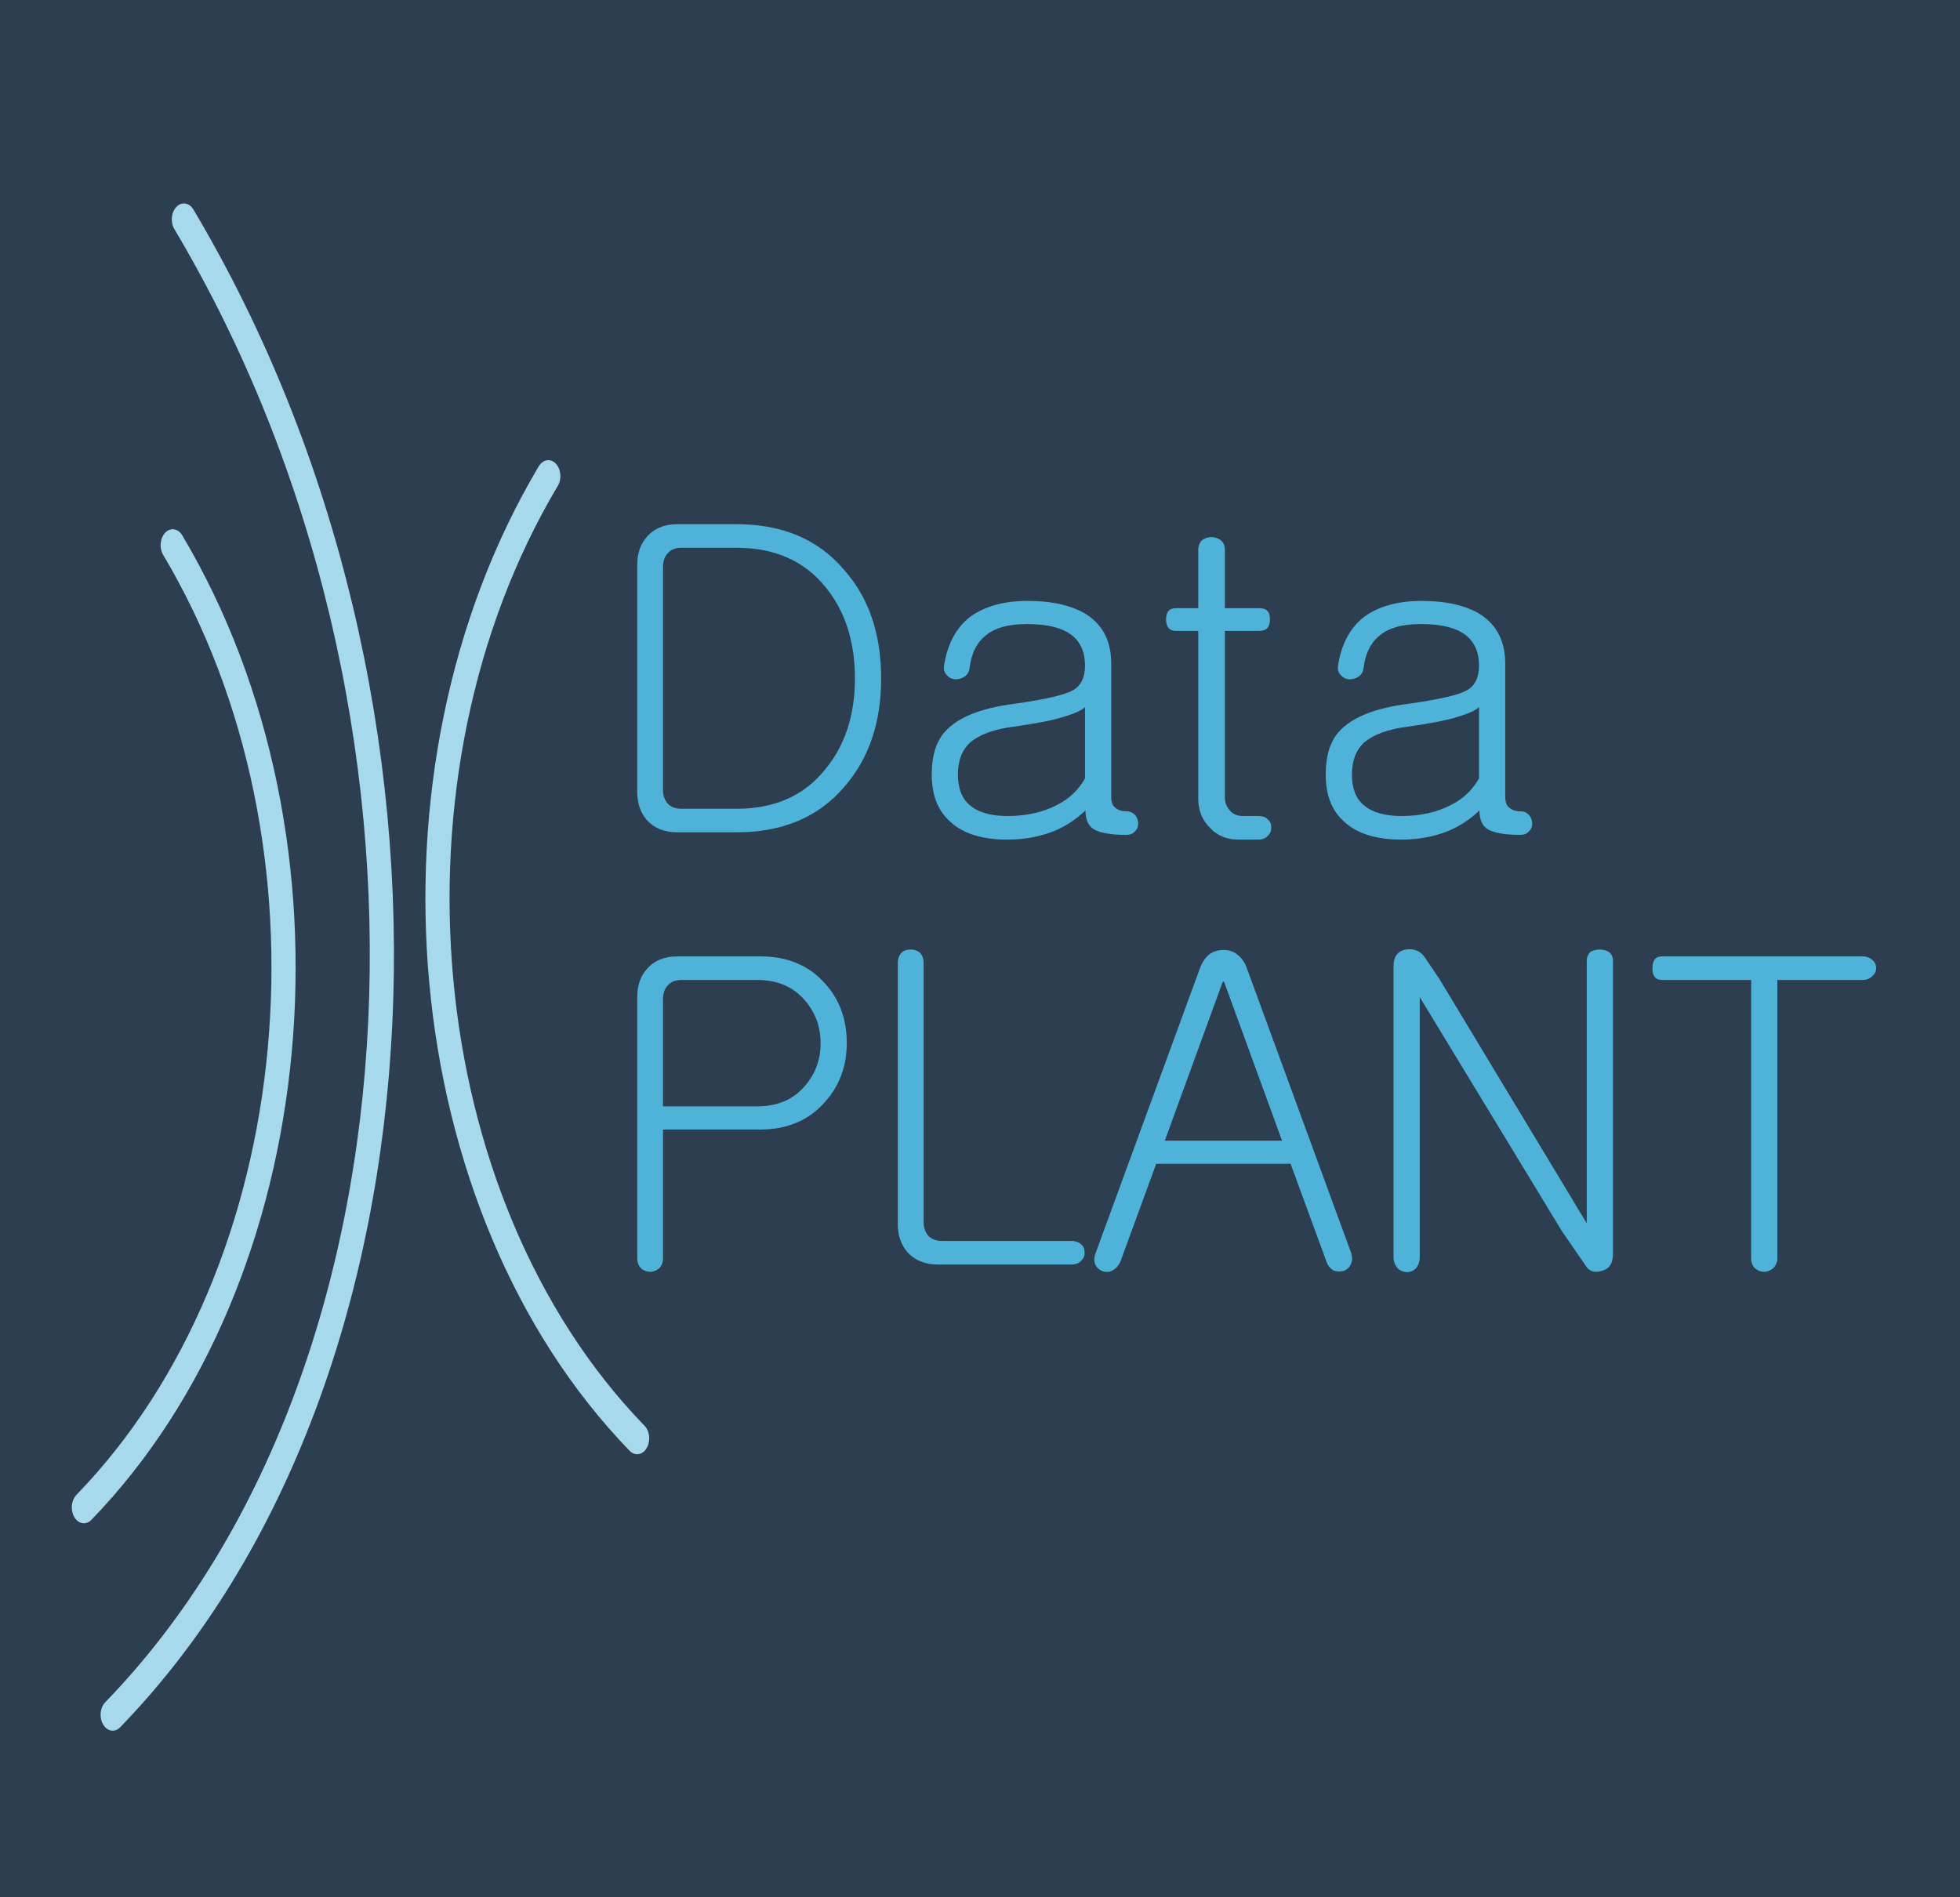
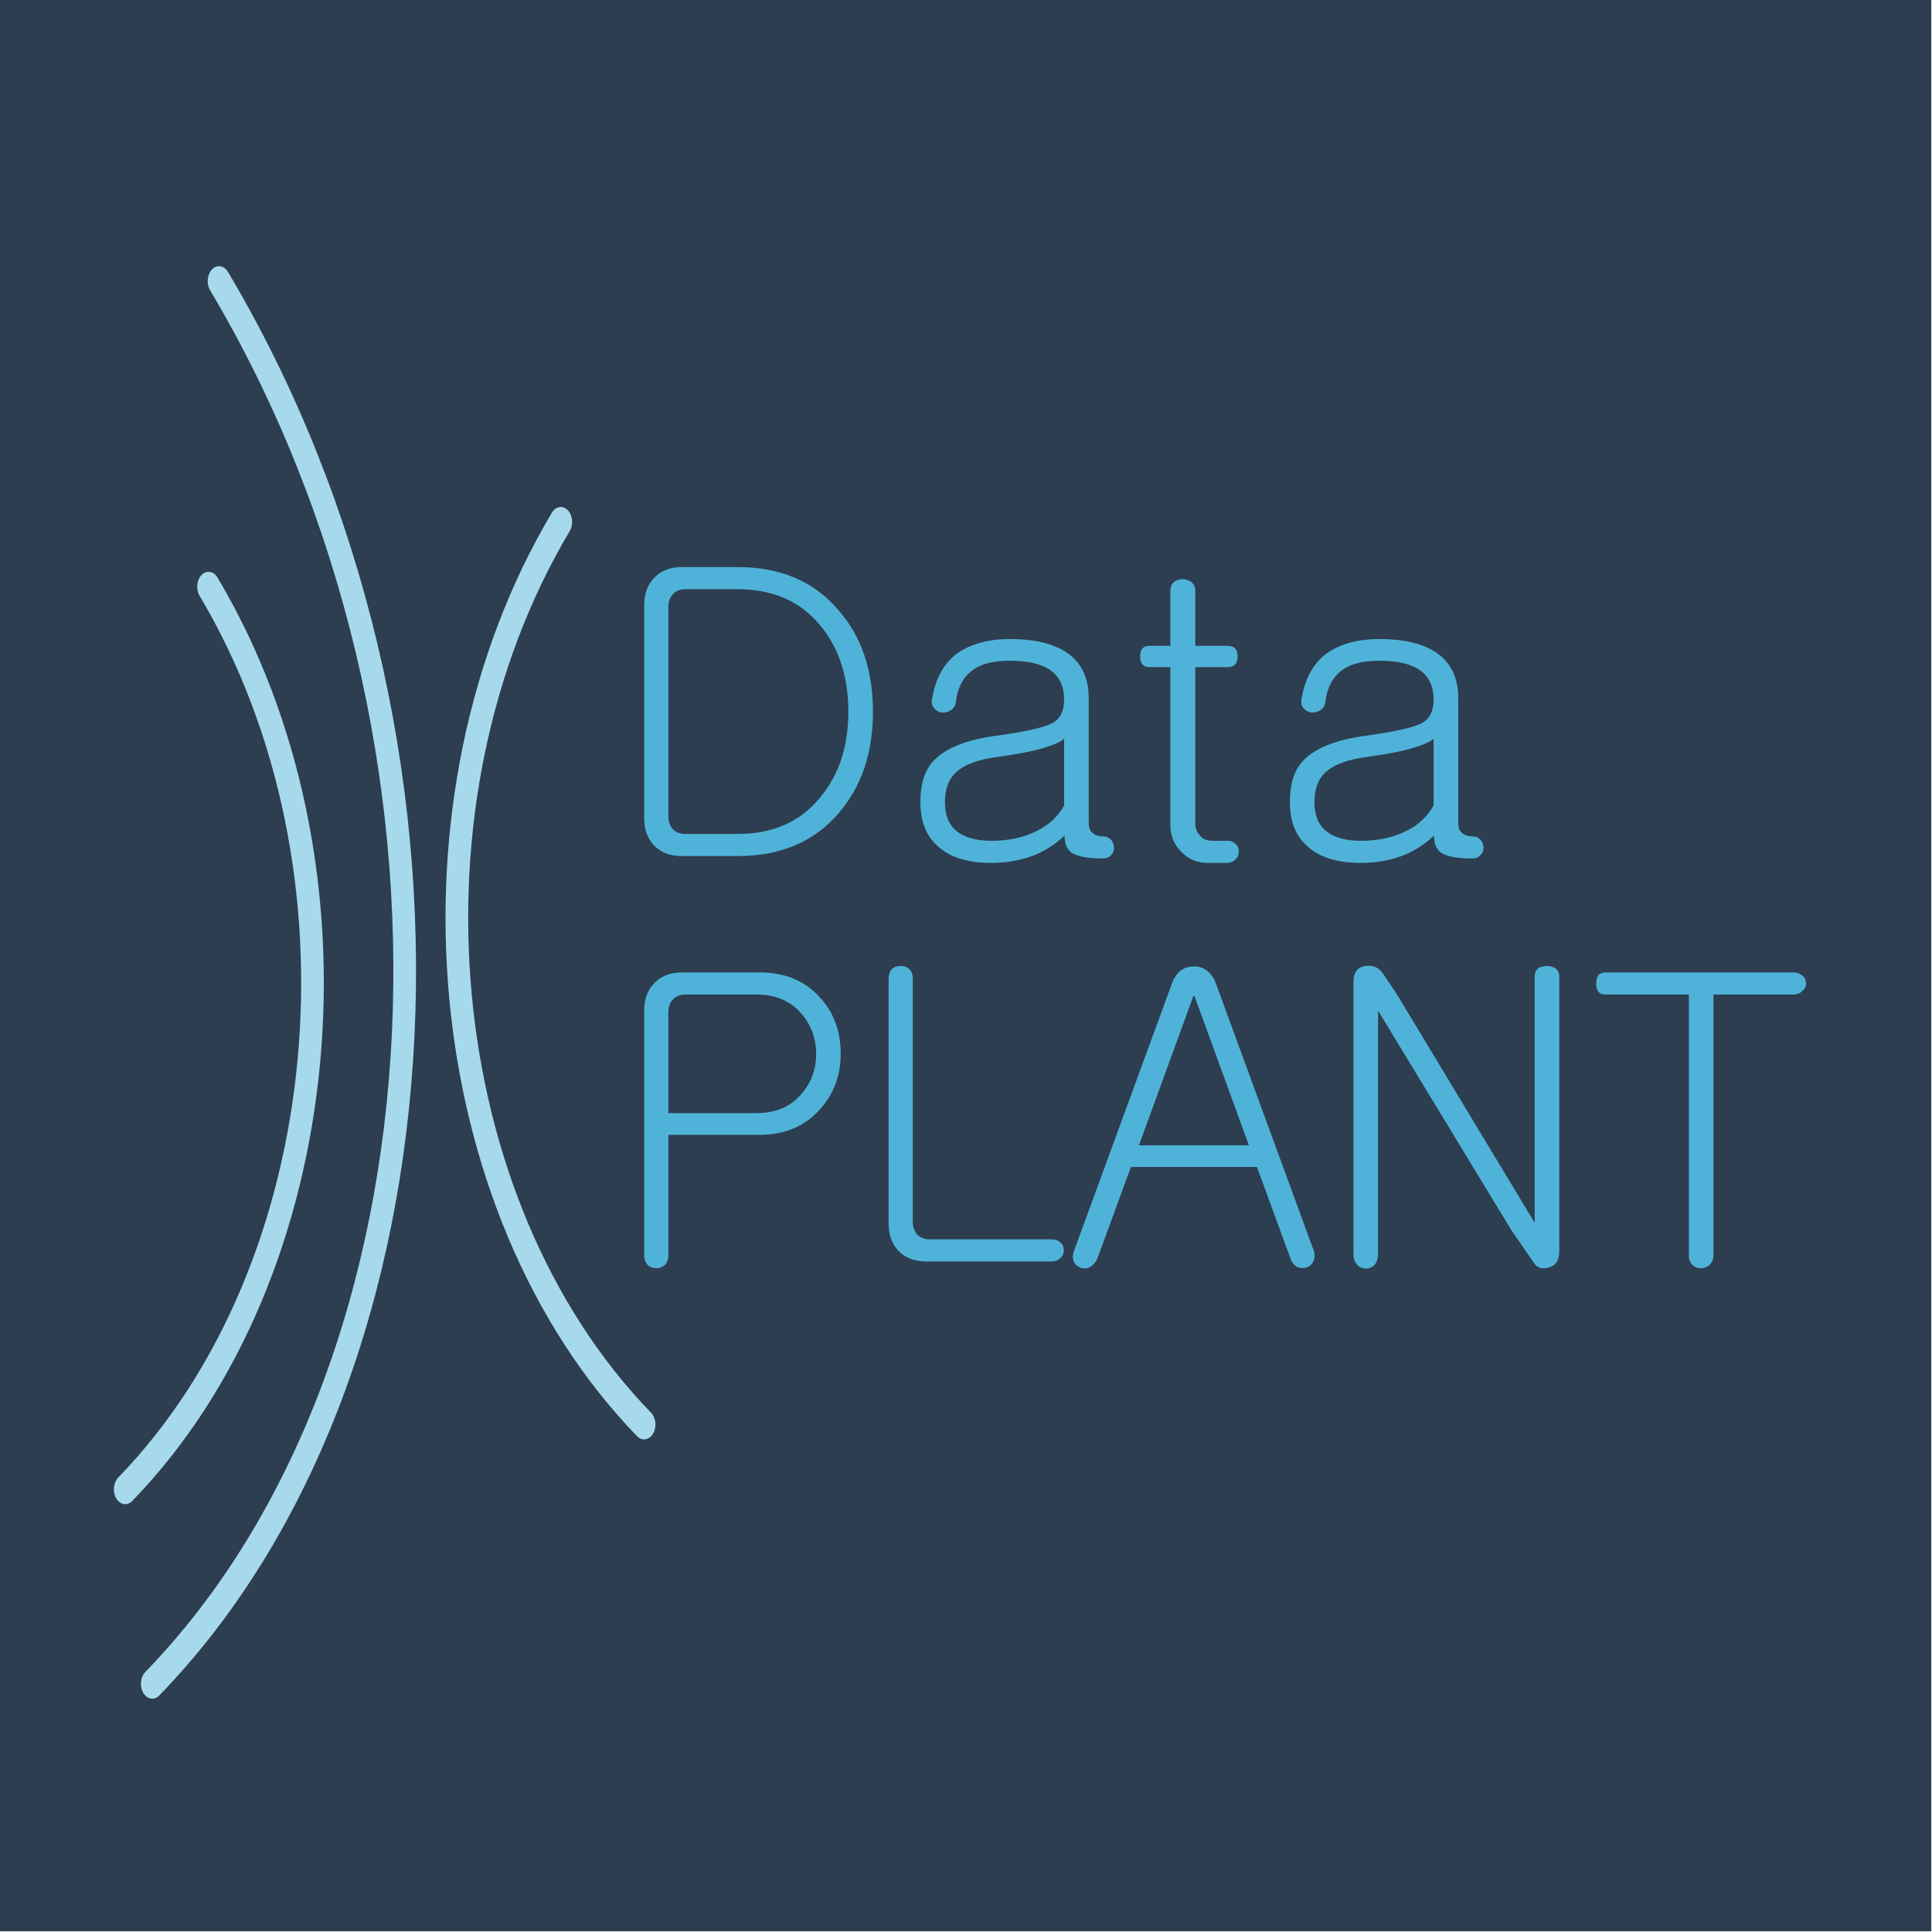
- <svg xmlns="http://www.w3.org/2000/svg" width="100%" height="100%" viewBox="0 0 748 724" version="1.1" xml:space="preserve" style="fill-rule:evenodd;clip-rule:evenodd;stroke-linecap:round;stroke-miterlimit:8;">
-   <g transform="matrix(0.491149,0,0,0.491149,-109.237,-561.219)">
-     <g>
-       <g transform="matrix(0.709627,0,0,1.55402,48.1181,-781.543)">
+ <svg xmlns="http://www.w3.org/2000/svg" width="100%" height="100%" viewBox="0 0 405 405" version="1.1" xml:space="preserve" style="fill-rule:evenodd;clip-rule:evenodd;stroke-linecap:round;stroke-miterlimit:8;">
+   <g transform="matrix(1,0,0,1,-906.148,-899.39)">
+     <g transform="matrix(0.253011,0,0,0.253011,859.638,626.085)">
+       <g transform="matrix(0.745587,0,0,1.6856,0.697917,-1006.92)">
        <rect x="245.613" y="1238.21" width="2146.14" height="949.297" style="fill:rgb(45,62,80);" />
      </g>
      <g>
        <g transform="matrix(2.03604,0,0,2.03604,686.194,2125.02)">
-           <g transform="matrix(163.875,0,0,163.564,0,0)">
-             <g>
+           <g transform="matrix(1.0019,0,0,1,0,0)">
+             <g transform="matrix(163.564,0,0,163.564,0,0)">
              <path d="M0.381,-0.718L0.187,-0.718C0.157,-0.718 0.133,-0.708 0.116,-0.688C0.101,-0.671 0.094,-0.649 0.094,-0.623L0.094,-0.014C0.094,-0.004 0.097,0.004 0.103,0.01C0.108,0.015 0.116,0.018 0.124,0.018C0.132,0.018 0.139,0.015 0.145,0.01C0.151,0.004 0.154,-0.004 0.154,-0.014L0.154,-0.314L0.381,-0.314C0.444,-0.314 0.494,-0.336 0.531,-0.378C0.565,-0.416 0.582,-0.462 0.582,-0.516C0.582,-0.571 0.565,-0.618 0.531,-0.655C0.494,-0.697 0.444,-0.718 0.381,-0.718ZM0.373,-0.368L0.154,-0.368L0.154,-0.619C0.154,-0.632 0.158,-0.642 0.164,-0.649C0.172,-0.659 0.183,-0.663 0.197,-0.663L0.373,-0.663C0.419,-0.663 0.456,-0.648 0.483,-0.617C0.508,-0.589 0.521,-0.555 0.521,-0.515C0.521,-0.476 0.508,-0.442 0.483,-0.414C0.456,-0.383 0.419,-0.368 0.373,-0.368Z" style="fill:rgb(79,179,217);fill-rule:nonzero;" />
            </g>
          </g>
-           <g transform="matrix(163.875,0,0,163.564,99.4555,0)">
-             <g>
+           <g transform="matrix(1.0019,0,0,1,-0.18872,0)">
+             <g transform="matrix(163.564,0,0,163.564,99.4553,0)">
              <path d="M0.094,-0.702L0.094,-0.093C0.094,-0.067 0.101,-0.046 0.116,-0.028C0.133,-0.009 0.157,0.001 0.187,0.001L0.498,0.001C0.508,0.001 0.516,-0.002 0.521,-0.008C0.527,-0.013 0.529,-0.019 0.529,-0.026C0.529,-0.034 0.527,-0.041 0.521,-0.046C0.516,-0.051 0.508,-0.054 0.498,-0.054L0.197,-0.054C0.183,-0.054 0.172,-0.058 0.164,-0.067C0.158,-0.075 0.154,-0.085 0.154,-0.097L0.154,-0.702C0.154,-0.713 0.151,-0.721 0.145,-0.727C0.139,-0.732 0.132,-0.734 0.124,-0.734C0.116,-0.734 0.108,-0.732 0.103,-0.727C0.097,-0.721 0.094,-0.713 0.094,-0.702Z" style="fill:rgb(79,179,217);fill-rule:nonzero;" />
            </g>
          </g>
-           <g transform="matrix(163.875,0,0,163.564,186.259,0)">
-             <g>
+           <g transform="matrix(1.0019,0,0,1,-0.353433,0)">
+             <g transform="matrix(163.564,0,0,163.564,186.259,0)">
              <path d="M0.186,-0.288L0.321,-0.659L0.324,-0.659L0.459,-0.288L0.186,-0.288ZM0.267,-0.688L0.025,-0.026C0.021,-0.016 0.021,-0.007 0.024,0.001C0.028,0.009 0.034,0.014 0.042,0.017C0.05,0.019 0.057,0.019 0.064,0.015C0.073,0.01 0.079,0.003 0.083,-0.007L0.166,-0.234L0.479,-0.234L0.562,-0.007C0.565,0.003 0.571,0.01 0.579,0.015C0.587,0.018 0.595,0.018 0.603,0.016C0.61,0.013 0.616,0.008 0.619,0.001C0.623,-0.007 0.623,-0.017 0.62,-0.026L0.378,-0.688C0.373,-0.703 0.365,-0.715 0.354,-0.723C0.345,-0.73 0.334,-0.733 0.323,-0.733C0.311,-0.733 0.3,-0.73 0.29,-0.723C0.28,-0.715 0.272,-0.703 0.267,-0.688Z" style="fill:rgb(79,179,217);fill-rule:nonzero;" />
            </g>
          </g>
-           <g transform="matrix(163.875,0,0,163.564,288.63,0)">
-             <g>
+           <g transform="matrix(1.0019,0,0,1,-0.547683,0)">
+             <g transform="matrix(163.564,0,0,163.564,288.629,0)">
              <path d="M0.094,-0.695L0.094,-0.017C0.094,-0.006 0.097,0.002 0.103,0.009C0.108,0.015 0.116,0.018 0.124,0.019C0.132,0.019 0.14,0.016 0.146,0.01C0.152,0.003 0.155,-0.006 0.155,-0.017L0.155,-0.623L0.486,-0.077L0.541,0.003C0.549,0.017 0.562,0.021 0.579,0.016C0.597,0.011 0.605,-0.002 0.605,-0.024L0.605,-0.708C0.605,-0.716 0.602,-0.723 0.596,-0.728C0.59,-0.732 0.583,-0.734 0.574,-0.734C0.566,-0.734 0.559,-0.732 0.553,-0.729C0.547,-0.723 0.544,-0.716 0.544,-0.708L0.544,-0.095L0.201,-0.665L0.168,-0.714C0.158,-0.73 0.143,-0.737 0.123,-0.734C0.104,-0.731 0.094,-0.718 0.094,-0.695Z" style="fill:rgb(79,179,217);fill-rule:nonzero;" />
            </g>
          </g>
-           <g transform="matrix(163.875,0,0,163.564,399.387,0)">
-             <g>
+           <g transform="matrix(1.0019,0,0,1,-0.757849,0)">
+             <g transform="matrix(163.564,0,0,163.564,399.386,0)">
              <path d="M0.51,-0.718L0.044,-0.718C0.028,-0.718 0.021,-0.709 0.021,-0.69C0.021,-0.672 0.028,-0.663 0.044,-0.663L0.251,-0.663L0.251,-0.013C0.251,-0.004 0.254,0.004 0.26,0.01C0.266,0.015 0.273,0.018 0.281,0.018C0.289,0.018 0.296,0.015 0.302,0.01C0.308,0.004 0.312,-0.004 0.312,-0.013L0.312,-0.663L0.51,-0.663C0.52,-0.663 0.527,-0.666 0.533,-0.672C0.539,-0.677 0.542,-0.683 0.542,-0.69C0.542,-0.698 0.539,-0.705 0.533,-0.71C0.527,-0.715 0.52,-0.718 0.51,-0.718Z" style="fill:rgb(79,179,217);fill-rule:nonzero;" />
            </g>
          </g>
        </g>
        <g transform="matrix(0.500232,0,0,0.499284,686.194,1789.16)">
          <g transform="matrix(667,0,0,667,0,0)">
            <path d="M0.187,-0.718C0.157,-0.718 0.133,-0.708 0.116,-0.688C0.101,-0.671 0.094,-0.649 0.094,-0.623L0.094,-0.093C0.094,-0.067 0.101,-0.046 0.116,-0.028C0.133,-0.009 0.157,0.001 0.187,0.001L0.326,0.001C0.433,0.001 0.517,-0.035 0.577,-0.106C0.634,-0.172 0.662,-0.256 0.662,-0.358C0.662,-0.461 0.634,-0.545 0.577,-0.61C0.517,-0.682 0.433,-0.718 0.326,-0.718L0.187,-0.718ZM0.197,-0.054C0.183,-0.054 0.172,-0.058 0.164,-0.067C0.158,-0.075 0.154,-0.085 0.154,-0.097L0.154,-0.619C0.154,-0.632 0.158,-0.642 0.164,-0.649C0.172,-0.659 0.183,-0.663 0.197,-0.663L0.326,-0.663C0.413,-0.663 0.482,-0.633 0.531,-0.573C0.577,-0.518 0.601,-0.446 0.601,-0.358C0.601,-0.271 0.577,-0.2 0.531,-0.145C0.482,-0.084 0.413,-0.054 0.326,-0.054L0.197,-0.054Z" style="fill:rgb(79,179,217);fill-rule:nonzero;" />
          </g>
          <g transform="matrix(667,0,0,667,480.786,0)">
            <path d="M0.416,-0.125C0.401,-0.098 0.379,-0.077 0.351,-0.063C0.319,-0.046 0.28,-0.037 0.235,-0.037C0.196,-0.037 0.166,-0.046 0.147,-0.063C0.129,-0.078 0.12,-0.102 0.12,-0.134C0.12,-0.167 0.13,-0.192 0.149,-0.209C0.17,-0.227 0.204,-0.24 0.253,-0.246C0.302,-0.253 0.34,-0.26 0.368,-0.269C0.391,-0.276 0.407,-0.283 0.416,-0.291L0.416,-0.125ZM0.282,-0.539C0.228,-0.539 0.184,-0.527 0.15,-0.503C0.117,-0.478 0.096,-0.44 0.088,-0.39C0.086,-0.38 0.088,-0.372 0.094,-0.366C0.099,-0.36 0.105,-0.357 0.113,-0.356C0.122,-0.356 0.129,-0.358 0.135,-0.362C0.142,-0.367 0.146,-0.373 0.147,-0.382C0.151,-0.414 0.162,-0.439 0.182,-0.456C0.204,-0.476 0.237,-0.485 0.281,-0.485C0.327,-0.485 0.361,-0.477 0.384,-0.46C0.405,-0.444 0.416,-0.42 0.416,-0.388C0.416,-0.36 0.406,-0.34 0.387,-0.33C0.367,-0.319 0.322,-0.309 0.252,-0.299C0.173,-0.289 0.119,-0.267 0.089,-0.233C0.069,-0.21 0.059,-0.177 0.059,-0.134C0.059,-0.086 0.073,-0.049 0.103,-0.023C0.132,0.004 0.177,0.018 0.235,0.018C0.278,0.018 0.317,0.01 0.351,-0.005C0.375,-0.016 0.397,-0.031 0.417,-0.05C0.417,-0.03 0.423,-0.015 0.435,-0.007C0.449,0.002 0.475,0.007 0.512,0.007C0.521,0.007 0.528,0.004 0.533,-0.002C0.538,-0.007 0.54,-0.013 0.54,-0.021C0.539,-0.028 0.537,-0.035 0.532,-0.04C0.527,-0.045 0.521,-0.048 0.513,-0.048C0.501,-0.048 0.492,-0.051 0.485,-0.058C0.479,-0.063 0.477,-0.072 0.477,-0.083L0.477,-0.393C0.477,-0.444 0.458,-0.482 0.42,-0.507C0.387,-0.528 0.341,-0.539 0.282,-0.539Z" style="fill:rgb(79,179,217);fill-rule:nonzero;" />
          </g>
          <g transform="matrix(667,0,0,667,860.122,0)">
            <path d="M0.111,-0.658L0.111,-0.522L0.059,-0.522C0.044,-0.522 0.036,-0.514 0.036,-0.496C0.036,-0.478 0.044,-0.469 0.059,-0.469L0.111,-0.469L0.111,-0.077C0.111,-0.052 0.119,-0.03 0.135,-0.013C0.152,0.007 0.175,0.018 0.205,0.018L0.251,0.018C0.26,0.018 0.268,0.015 0.273,0.009C0.279,0.004 0.281,-0.003 0.281,-0.01C0.281,-0.018 0.279,-0.024 0.273,-0.029C0.268,-0.035 0.26,-0.037 0.251,-0.037L0.216,-0.037C0.201,-0.037 0.19,-0.042 0.183,-0.052C0.176,-0.06 0.173,-0.069 0.173,-0.081L0.173,-0.469L0.253,-0.469C0.27,-0.469 0.278,-0.478 0.278,-0.496C0.278,-0.514 0.27,-0.522 0.253,-0.522L0.173,-0.522L0.173,-0.658C0.173,-0.668 0.17,-0.675 0.163,-0.681C0.157,-0.685 0.15,-0.688 0.142,-0.688C0.133,-0.688 0.126,-0.685 0.12,-0.681C0.114,-0.675 0.111,-0.668 0.111,-0.658Z" style="fill:rgb(79,179,217);fill-rule:nonzero;" />
          </g>
          <g transform="matrix(667,0,0,667,1092.78,0)">
            <path d="M0.416,-0.125C0.401,-0.098 0.379,-0.077 0.351,-0.063C0.319,-0.046 0.28,-0.037 0.235,-0.037C0.196,-0.037 0.166,-0.046 0.147,-0.063C0.129,-0.078 0.12,-0.102 0.12,-0.134C0.12,-0.167 0.13,-0.192 0.149,-0.209C0.17,-0.227 0.204,-0.24 0.253,-0.246C0.302,-0.253 0.34,-0.26 0.368,-0.269C0.391,-0.276 0.407,-0.283 0.416,-0.291L0.416,-0.125ZM0.282,-0.539C0.228,-0.539 0.184,-0.527 0.15,-0.503C0.117,-0.478 0.096,-0.44 0.088,-0.39C0.086,-0.38 0.088,-0.372 0.094,-0.366C0.099,-0.36 0.105,-0.357 0.113,-0.356C0.122,-0.356 0.129,-0.358 0.135,-0.362C0.142,-0.367 0.146,-0.373 0.147,-0.382C0.151,-0.414 0.162,-0.439 0.182,-0.456C0.204,-0.476 0.237,-0.485 0.281,-0.485C0.327,-0.485 0.361,-0.477 0.384,-0.46C0.405,-0.444 0.416,-0.42 0.416,-0.388C0.416,-0.36 0.406,-0.34 0.387,-0.33C0.367,-0.319 0.322,-0.309 0.252,-0.299C0.173,-0.289 0.119,-0.267 0.089,-0.233C0.069,-0.21 0.059,-0.177 0.059,-0.134C0.059,-0.086 0.073,-0.049 0.103,-0.023C0.132,0.004 0.177,0.018 0.235,0.018C0.278,0.018 0.317,0.01 0.351,-0.005C0.375,-0.016 0.397,-0.031 0.417,-0.05C0.417,-0.03 0.423,-0.015 0.435,-0.007C0.449,0.002 0.475,0.007 0.512,0.007C0.521,0.007 0.528,0.004 0.533,-0.002C0.538,-0.007 0.54,-0.013 0.54,-0.021C0.539,-0.028 0.537,-0.035 0.532,-0.04C0.527,-0.045 0.521,-0.048 0.513,-0.048C0.501,-0.048 0.492,-0.051 0.485,-0.058C0.479,-0.063 0.477,-0.072 0.477,-0.083L0.477,-0.393C0.477,-0.444 0.458,-0.482 0.42,-0.507C0.387,-0.528 0.341,-0.539 0.282,-0.539Z" style="fill:rgb(79,179,217);fill-rule:nonzero;" />
          </g>
        </g>
        <g transform="matrix(1,0,0,1.31886,-586.776,-418.709)">
          <g transform="matrix(0.0625289,0,0,0.0624105,50.3566,1303.58)">
            <path d="M14282,3229C16486,6043 15992,10110 13178,12314" style="fill:none;stroke:rgb(167,217,236);stroke-width:300.28px;" />
          </g>
          <g transform="matrix(0.0625289,0,0,0.0624105,50.3566,1303.58)">
            <path d="M18949,2577C16745,5390 17240,9458 20053,11662" style="fill:none;stroke:rgb(167,217,236);stroke-width:300.28px;" />
          </g>
          <g transform="matrix(0.0625289,0,0,0.0624105,50.3566,1303.58)">
            <path d="M14421,153C18020,4749 17624,11070 13536,14272" style="fill:none;stroke:rgb(167,217,236);stroke-width:300.28px;" />
          </g>
        </g>
      </g>
    </g>
  </g>
</svg>
